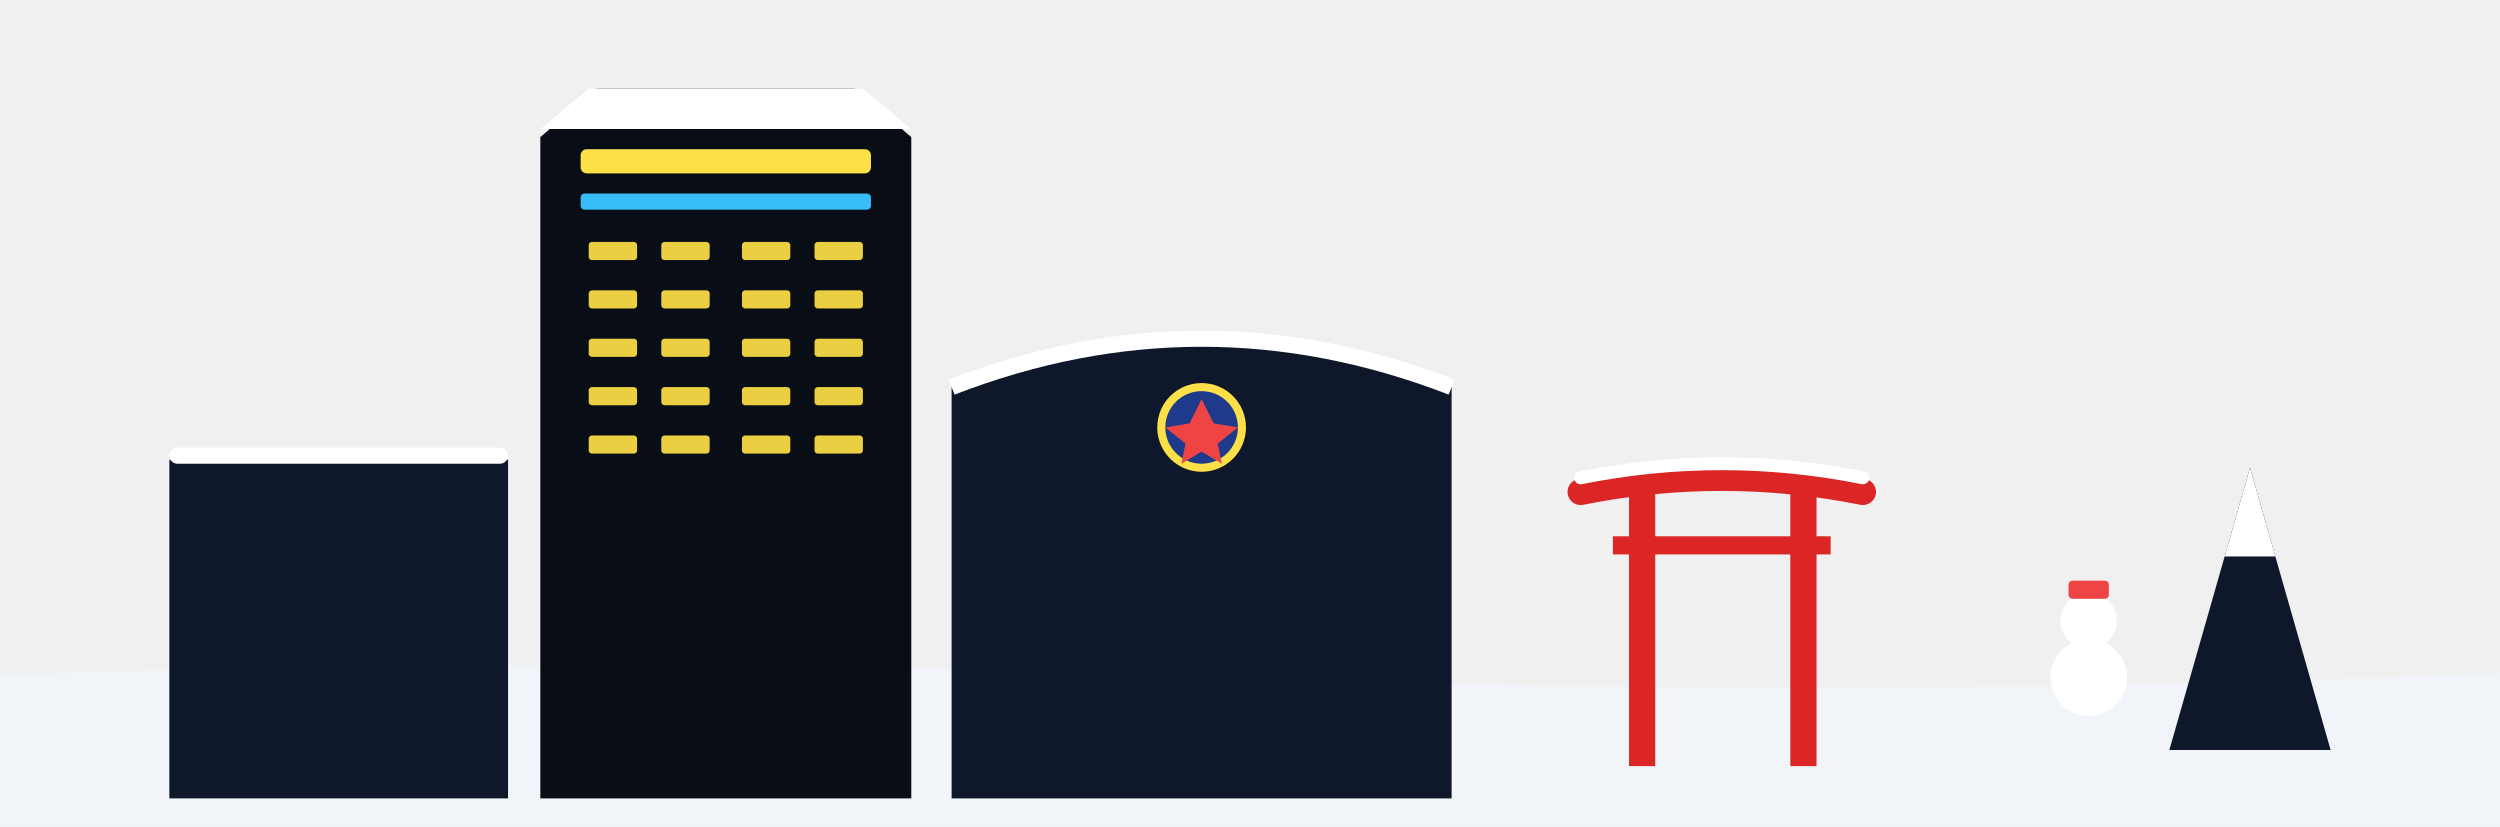
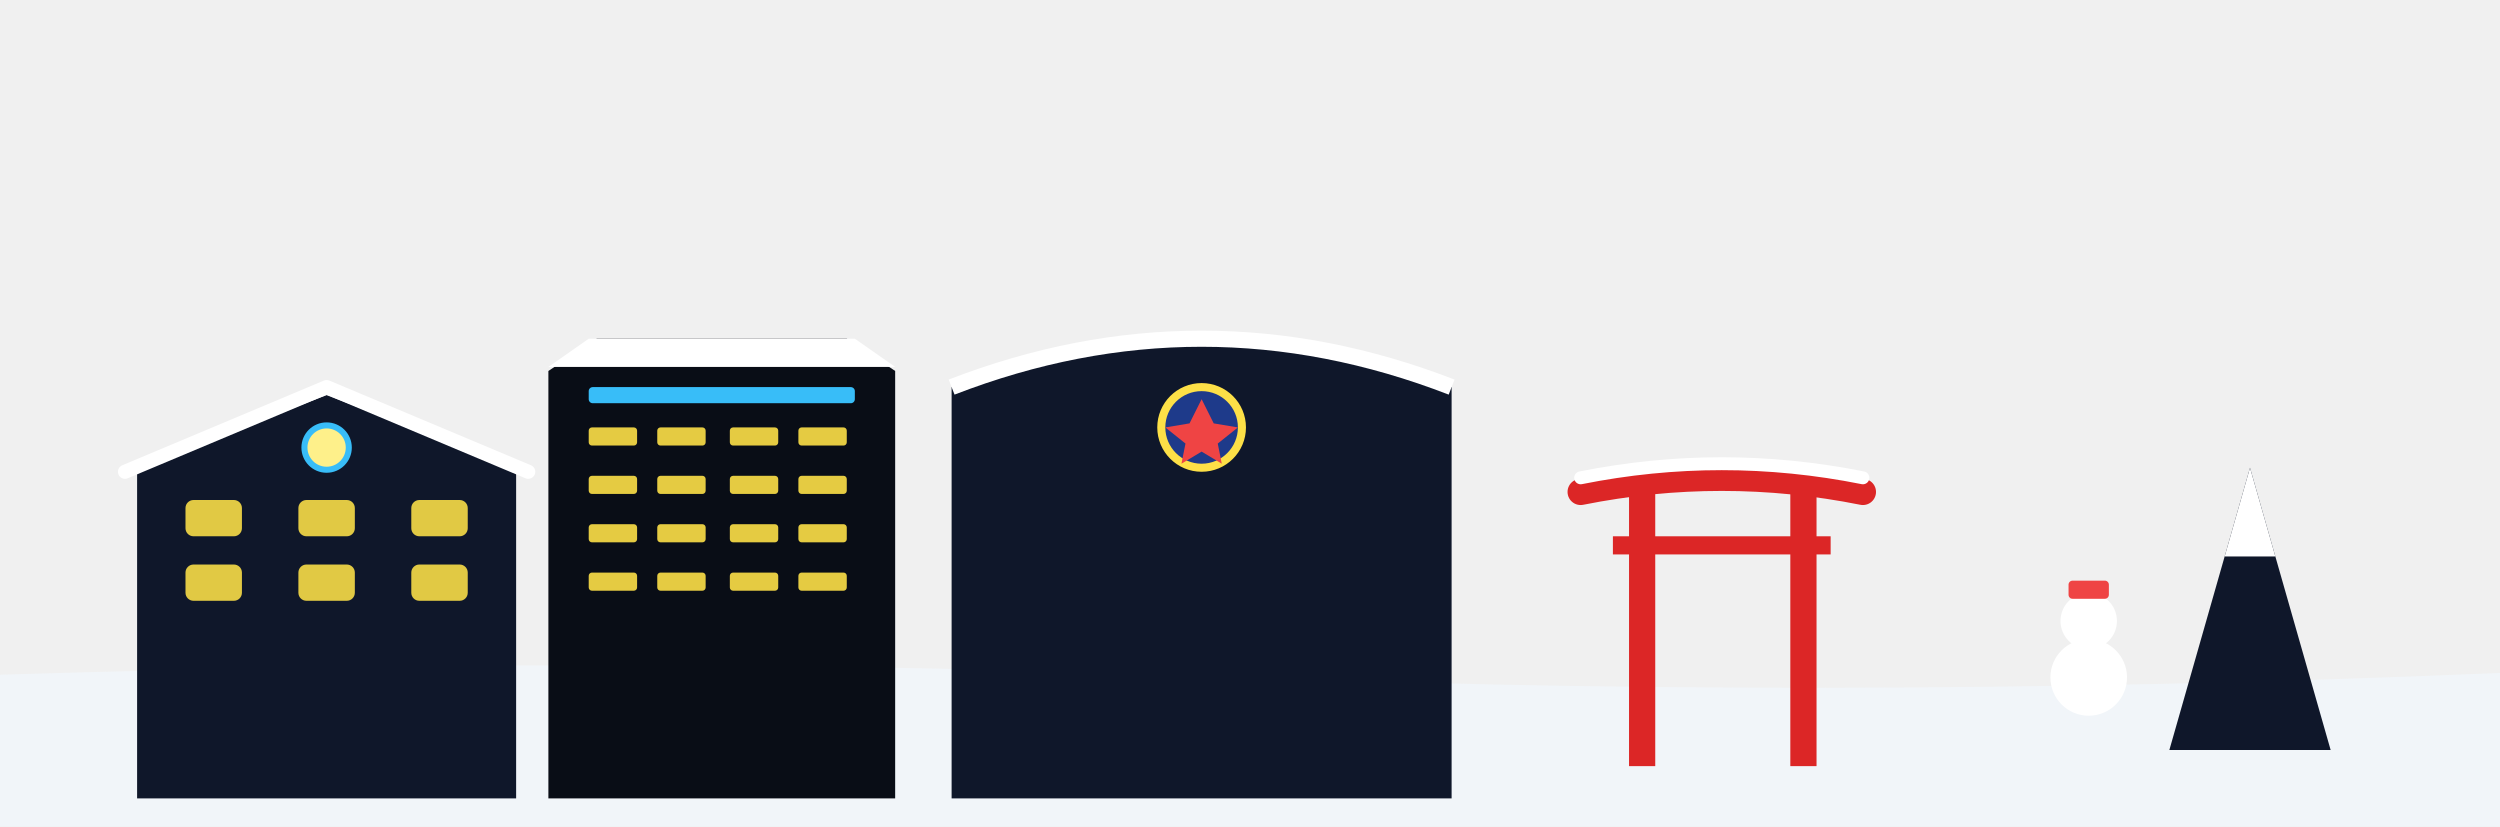
<svg xmlns="http://www.w3.org/2000/svg" viewBox="0 0 620 205" class="scene-svg" preserveAspectRatio="xMidYMax slice">
  <defs>
    <clipPath id="g0-pine-clip">
      <polygon points="558,116 538,186 578,186" />
    </clipPath>
  </defs>
  <path d="M -20,205 L -20,168 Q 150,162 310,168 T 640,166 L 640,205 Z" fill="#f1f5f9" />
-   <rect x="42" y="114" width="84" height="84" fill="#0f172a" />
-   <rect x="42" y="111" width="84" height="4" rx="2" fill="#ffffff" />
-   <path d="M 134,198 L 134,34 L 148,22 L 212,22 L 226,34 L 226,198 Z" fill="#090d16" />
-   <path d="M 146,22 L 214,22 L 226,32 L 134,32 Z" fill="#ffffff" />
-   <rect x="144" y="37" width="72" height="6" rx="1.5" fill="#fde047" />
-   <rect x="144" y="48" width="72" height="4" rx="1" fill="#38bdf8" />
-   <g fill="#fde047" opacity="0.92">
-     <rect x="146" y="60" width="12" height="4.5" rx="0.8" />
-     <rect x="164" y="60" width="12" height="4.5" rx="0.8" />
-     <rect x="184" y="60" width="12" height="4.5" rx="0.8" />
-     <rect x="202" y="60" width="12" height="4.5" rx="0.8" />
-     <rect x="146" y="72" width="12" height="4.5" rx="0.8" />
-     <rect x="164" y="72" width="12" height="4.5" rx="0.8" />
-     <rect x="184" y="72" width="12" height="4.5" rx="0.8" />
-     <rect x="202" y="72" width="12" height="4.5" rx="0.8" />
-     <rect x="146" y="84" width="12" height="4.5" rx="0.8" />
-     <rect x="164" y="84" width="12" height="4.5" rx="0.8" />
-     <rect x="184" y="84" width="12" height="4.5" rx="0.8" />
-     <rect x="202" y="84" width="12" height="4.5" rx="0.8" />
-     <rect x="146" y="96" width="12" height="4.5" rx="0.8" />
-     <rect x="164" y="96" width="12" height="4.5" rx="0.8" />
-     <rect x="184" y="96" width="12" height="4.5" rx="0.8" />
-     <rect x="202" y="96" width="12" height="4.5" rx="0.8" />
-     <rect x="146" y="108" width="12" height="4.5" rx="0.8" />
-     <rect x="164" y="108" width="12" height="4.5" rx="0.8" />
-     <rect x="184" y="108" width="12" height="4.5" rx="0.8" />
-     <rect x="202" y="108" width="12" height="4.5" rx="0.8" />
+   <path d="M 34,198 L 34,116 L 81,98 L 128,116 L 128,198 Z" fill="#0f172a" />
+   <polyline points="31,117 81,96 131,117" fill="none" stroke="#ffffff" stroke-width="3.5" stroke-linecap="round" stroke-linejoin="round" />
+   <circle cx="81" cy="111" r="5.5" fill="#fef08a" stroke="#38bdf8" stroke-width="1.5" />
+   <g fill="#fde047" opacity="0.88">
+     <rect x="46" y="124" width="14" height="9" rx="2" />
+     <rect x="74" y="124" width="14" height="9" rx="2" />
+     <rect x="102" y="124" width="14" height="9" rx="2" />
+     <rect x="46" y="140" width="14" height="9" rx="2" />
+     <rect x="74" y="140" width="14" height="9" rx="2" />
+     <rect x="102" y="140" width="14" height="9" rx="2" />
+   </g>
+   <path d="M 136,198 L 136,92 L 148,84 L 210,84 L 222,92 L 222,198 Z" fill="#090d16" />
+   <path d="M 146,84 L 212,84 L 222,91 L 136,91 Z" fill="#ffffff" />
+   <rect x="146" y="96" width="66" height="4" rx="1" fill="#38bdf8" />
+   <g fill="#fde047" opacity="0.9">
+     <rect x="146" y="106" width="12" height="4.5" rx="0.8" />
+     <rect x="163" y="106" width="12" height="4.5" rx="0.8" />
+     <rect x="181" y="106" width="12" height="4.5" rx="0.8" />
+     <rect x="198" y="106" width="12" height="4.5" rx="0.8" />
+     <rect x="146" y="118" width="12" height="4.5" rx="0.8" />
+     <rect x="163" y="118" width="12" height="4.5" rx="0.8" />
+     <rect x="181" y="118" width="12" height="4.5" rx="0.8" />
+     <rect x="198" y="118" width="12" height="4.5" rx="0.8" />
+     <rect x="146" y="130" width="12" height="4.5" rx="0.8" />
+     <rect x="163" y="130" width="12" height="4.5" rx="0.8" />
+     <rect x="181" y="130" width="12" height="4.5" rx="0.8" />
+     <rect x="198" y="130" width="12" height="4.5" rx="0.8" />
+     <rect x="146" y="142" width="12" height="4.5" rx="0.8" />
+     <rect x="163" y="142" width="12" height="4.5" rx="0.8" />
+     <rect x="181" y="142" width="12" height="4.5" rx="0.8" />
+     <rect x="198" y="142" width="12" height="4.5" rx="0.8" />
  </g>
  <path d="M 236,198 L 236,96 Q 298,72 360,96 L 360,198 Z" fill="#0f172a" />
  <path d="M 236,96 Q 298,72 360,96" fill="none" stroke="#ffffff" stroke-width="4" />
  <circle cx="298" cy="106" r="10" fill="#1e3a8a" stroke="#fde047" stroke-width="2" />
  <polygon points="298,99 301,105 307,106 302,110 303,115 298,112 293,115 294,110 289,106 295,105" fill="#ef4444" />
  <rect x="404" y="122" width="6.5" height="68" fill="#dc2626" />
  <rect x="444" y="122" width="6.5" height="68" fill="#dc2626" />
  <path d="M 392,122 Q 427,115 462,122" fill="none" stroke="#dc2626" stroke-width="6.5" stroke-linecap="round" />
  <path d="M 392,118.5 Q 427,111.5 462,118.5" fill="none" stroke="#ffffff" stroke-width="3.2" stroke-linecap="round" />
  <rect x="400" y="133" width="54" height="4.5" fill="#dc2626" />
  <circle cx="518" cy="168" r="9.5" fill="#ffffff" />
  <circle cx="518" cy="154" r="7" fill="#ffffff" />
  <rect x="513" y="144" width="10" height="4.5" rx="1" fill="#ef4444" />
  <polygon points="558,116 538,186 578,186" fill="#0f172a" />
  <rect x="538" y="116" width="40" height="22" fill="#ffffff" clip-path="url(#g0-pine-clip)" />
</svg>
